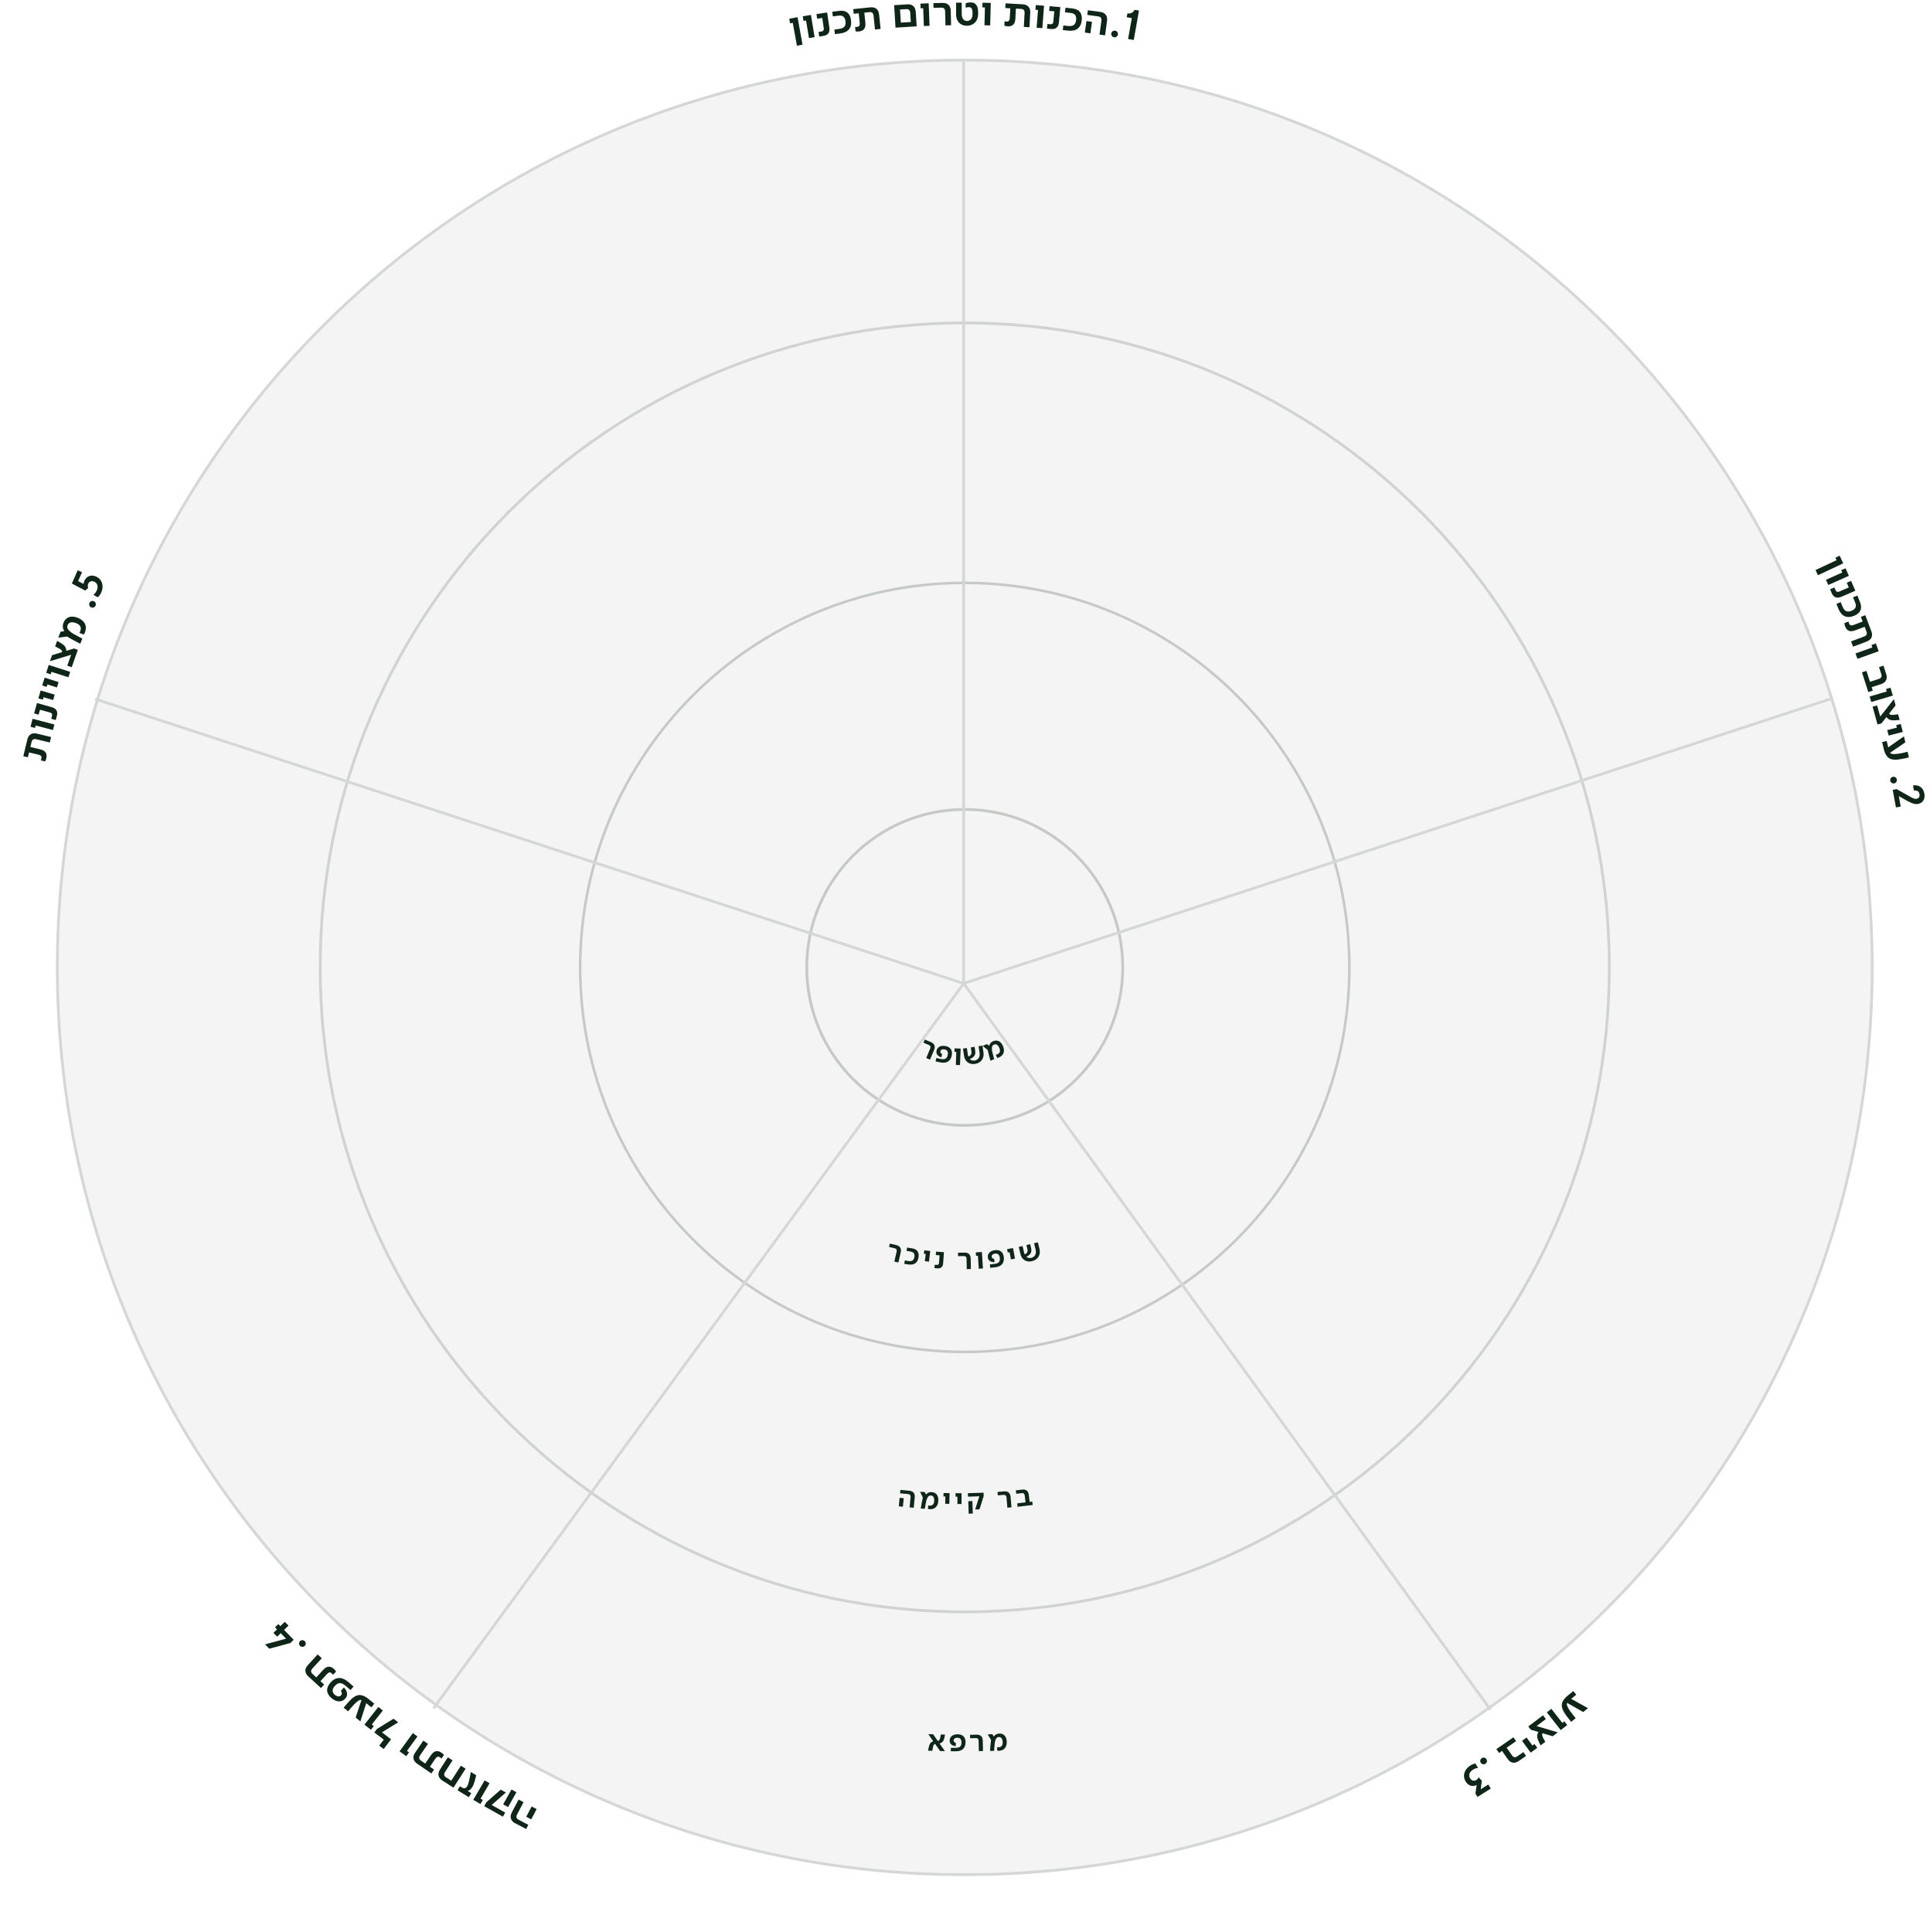
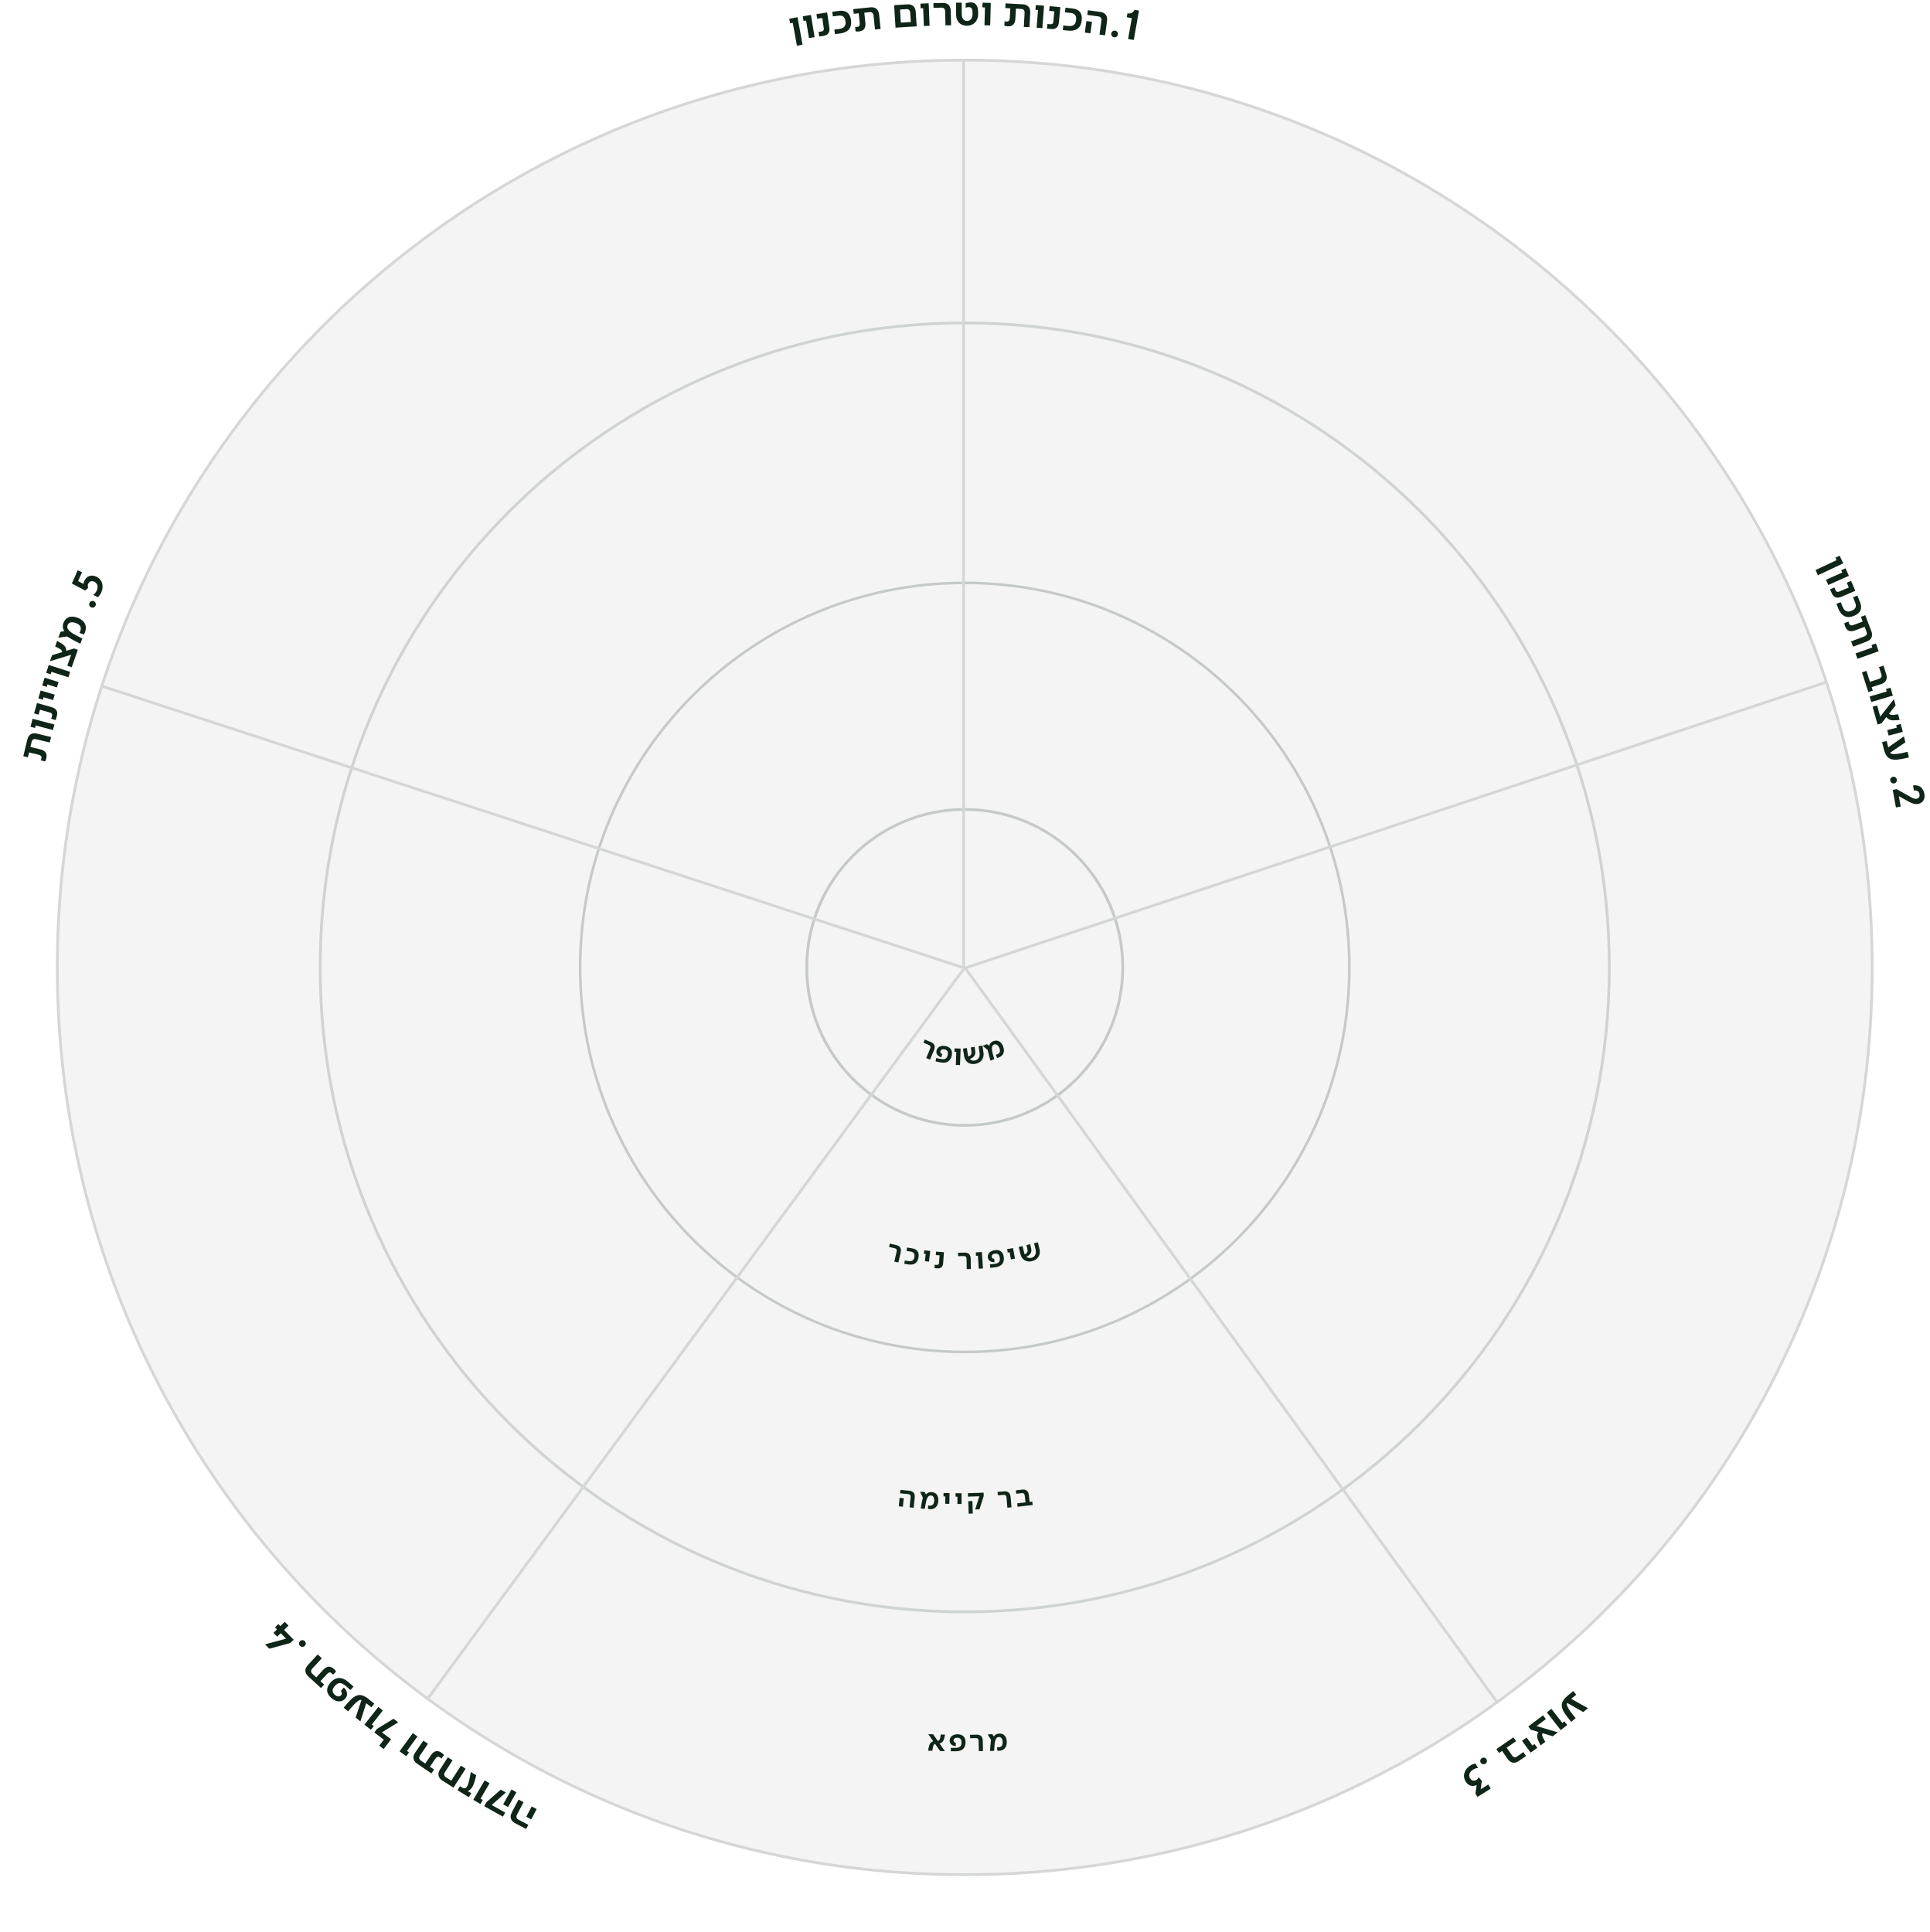
<svg xmlns="http://www.w3.org/2000/svg" width="690" height="691" viewBox="0 0 690 691" fill="none">
  <path d="M344.996 670.5C524.212 670.5 669.496 525.216 669.496 346C669.496 166.784 524.212 21.5 344.996 21.5C165.78 21.5 20.496 166.784 20.496 346C20.496 525.216 165.78 670.5 344.996 670.5Z" fill="#F4F4F4" stroke="#D4D7D6" />
  <path d="M344.996 576.5C472.298 576.5 575.496 473.302 575.496 346C575.496 218.698 472.298 115.5 344.996 115.5C217.694 115.5 114.496 218.698 114.496 346C114.496 473.302 217.694 576.5 344.996 576.5Z" stroke="#CFD3D1" />
  <path d="M344.999 483.534C420.957 483.534 482.533 421.958 482.533 346C482.533 270.042 420.957 208.466 344.999 208.466C269.041 208.466 207.465 270.042 207.465 346C207.465 421.958 269.041 483.534 344.999 483.534Z" stroke="#0E2517" stroke-opacity="0.2" stroke-width="0.932" />
  <path d="M344.996 289.5C376.2 289.5 401.496 314.796 401.496 346C401.496 377.204 376.2 402.5 344.996 402.5C313.792 402.5 288.496 377.204 288.496 346C288.496 314.796 313.792 289.5 344.996 289.5Z" stroke="#0E2517" stroke-opacity="0.2" />
  <path d="M331.863 626.144C331.94 625.761 332.028 625.357 332.129 624.919C332.367 623.892 332.642 623.107 333.73 622.775L331.964 620.238L333.69 620.287L335.372 622.689C336.095 622.424 336.177 621.843 336.283 621.24C336.335 620.945 336.377 620.638 336.428 620.364L337.946 620.407C337.894 620.692 337.829 621.02 337.754 621.337C337.502 622.485 337.183 623.258 335.975 623.565L337.9 626.315L336.173 626.266L334.365 623.684C333.762 623.986 333.712 624.579 333.598 625.104C333.52 625.52 333.457 625.826 333.402 626.188L331.863 626.144ZM340.013 626.355L340.018 625.134L341.558 625.141C343.142 625.148 343.826 624.678 343.833 623.237C343.837 622.071 343.312 621.518 342.322 621.514C341.508 621.511 341 621.905 340.998 622.499C340.996 622.994 341.347 623.226 341.786 623.305L341.781 624.504C341.044 624.501 339.594 624.088 339.6 622.548C339.606 621.184 340.743 620.275 342.437 620.283C344.296 620.291 345.282 621.296 345.274 623.155C345.265 625.245 344.061 626.373 341.795 626.363L340.013 626.355ZM350.041 626.308L349.963 622.668C349.948 621.997 349.632 621.641 348.995 621.654L346.916 621.699L346.89 620.467L349.342 620.415C350.233 620.395 350.857 620.767 351.178 621.376C351.316 621.648 351.422 621.987 351.437 622.68L351.515 626.276L350.041 626.308ZM357.3 626.175C357.047 626.187 356.837 626.175 356.626 626.13L356.567 624.899C356.745 624.935 356.987 624.934 357.119 624.928C358.162 624.878 358.615 624.206 358.558 623.031C358.504 621.888 358.009 621.218 357.174 621.258C356.493 621.291 356.152 621.769 355.953 622.429C355.727 623.012 355.658 623.863 355.572 625.046L355.505 626.194L354.044 626.264C354.081 625.194 354.228 623.447 354.405 622.305L353.198 620.325L354.857 620.246L355.404 621.089C355.834 620.419 356.467 620.069 357.313 620.029C358.841 619.956 359.922 620.917 360.015 622.862C360.107 624.785 359.167 626.085 357.3 626.175Z" fill="#0E2517" />
  <path d="M325.274 539.124L325.63 535.5C325.695 534.832 325.413 534.44 324.789 534.379L321.866 534.092L321.987 532.866L325.271 533.188C326.169 533.276 326.754 533.732 326.991 534.363C327.095 534.649 327.16 534.998 327.093 535.688L326.741 539.268L325.274 539.124ZM321.41 538.744L321.707 535.712L323.174 535.856L322.877 538.888L321.41 538.744ZM332.508 539.781C332.255 539.768 332.047 539.735 331.842 539.669L331.907 538.438C332.081 538.492 332.322 538.515 332.453 538.522C333.497 538.578 334.015 537.956 334.077 536.78C334.138 535.638 333.714 534.921 332.879 534.877C332.198 534.841 331.811 535.283 331.545 535.919C331.262 536.476 331.108 537.316 330.902 538.484L330.721 539.62L329.26 539.542C329.404 538.481 329.727 536.758 330.018 535.639L329.017 533.548L330.676 533.636L331.135 534.531C331.63 533.907 332.296 533.623 333.141 533.668C334.668 533.749 335.647 534.815 335.543 536.759C335.441 538.681 334.375 539.88 332.508 539.781ZM338.007 537.835L338.064 535.229L337.393 535.214L337.42 533.982L339.564 534.029L339.48 537.868L338.007 537.835ZM342.37 537.907L342.376 535.3L341.705 535.299L341.708 534.067L343.853 534.072L343.844 537.911L342.37 537.907ZM348.727 539.882L350.215 535.157L346.158 535.287L346.119 534.056L351.737 533.876L351.775 535.074L350.266 539.833L348.727 539.882ZM346.397 541.377L346.254 536.913L347.728 536.866L347.871 541.329L346.397 541.377ZM360.24 539.236L359.931 535.608C359.874 534.939 359.536 534.604 358.901 534.658L356.829 534.834L356.725 533.607L359.169 533.399C360.057 533.323 360.703 533.654 361.062 534.242C361.217 534.505 361.345 534.836 361.404 535.527L361.709 539.111L360.24 539.236ZM363.896 538.908L363.753 537.684L366.736 537.336L366.457 534.943C366.379 534.277 366.031 533.952 365.397 534.026L363.409 534.258L363.266 533.034L365.615 532.76C366.544 532.652 367.215 532.994 367.573 533.595C367.724 533.843 367.848 534.149 367.926 534.816L368.2 537.165L369.151 537.054L369.293 538.278L363.896 538.908Z" fill="#0E2517" />
  <path d="M319.817 451.219L320.639 447.672C320.79 447.019 320.572 446.596 319.951 446.452L317.926 445.982L318.204 444.782L320.593 445.336C321.461 445.537 321.974 446.051 322.135 446.721C322.202 447.018 322.221 447.373 322.065 448.048L321.253 451.552L319.817 451.219ZM323.367 452.008L323.563 450.814L324.757 451.011C326.07 451.227 326.782 450.831 326.987 449.583C327.174 448.443 326.743 447.815 325.668 447.638L324.181 447.393L324.379 446.188L326.203 446.488C327.939 446.774 328.766 447.846 328.459 449.713C328.133 451.7 326.851 452.581 324.734 452.233L323.367 452.008ZM330.735 451.074L331.042 448.486L330.376 448.406L330.521 447.183L332.651 447.436L332.198 451.248L330.735 451.074ZM334.166 453.562L334.253 452.344L335.021 452.399C335.504 452.433 335.764 452.187 335.8 451.693L335.994 448.983L334.644 448.887L334.732 447.658L337.552 447.86L337.275 451.733C337.229 452.369 337.105 452.713 336.934 452.955C336.635 453.43 336.075 453.698 335.318 453.644L334.166 453.562ZM345.708 453.908L345.653 450.267C345.643 449.596 345.329 449.238 344.691 449.248L342.612 449.279L342.594 448.047L345.046 448.01C345.937 447.997 346.559 448.372 346.876 448.983C347.013 449.256 347.117 449.596 347.127 450.289L347.182 453.885L345.708 453.908ZM350.014 453.779L349.701 449.115L349.032 449.16L348.949 447.931L351.111 447.786L351.506 453.679L350.014 453.779ZM354.128 453.457L353.984 452.244L355.513 452.063C357.086 451.876 357.708 451.326 357.538 449.895C357.4 448.737 356.811 448.253 355.828 448.37C355.02 448.466 354.564 448.919 354.634 449.509C354.692 450 355.069 450.188 355.515 450.213L355.656 451.403C354.924 451.49 353.435 451.257 353.253 449.728C353.092 448.373 354.11 447.333 355.792 447.134C357.638 446.914 358.739 447.792 358.958 449.638C359.205 451.713 358.148 452.98 355.897 453.247L354.128 453.457ZM361.505 450.428L361.036 447.863L360.376 447.984L360.154 446.772L362.264 446.386L362.955 450.162L361.505 450.428ZM369.065 451.065C367.088 451.545 365.426 450.624 364.925 448.562L364.299 445.985L365.656 445.656L366.236 448.039C366.29 448.264 366.35 448.464 366.44 448.646C367.339 448.247 367.625 447.656 367.373 446.619L367.057 445.315L368.382 444.993L368.714 446.361C369.07 447.826 368.56 448.754 367.037 449.475C367.504 449.904 368.127 450.047 368.811 449.881C370.083 449.572 370.694 448.405 370.336 446.93L369.782 444.653L371.14 444.323L371.724 446.728C372.228 448.802 371.16 450.556 369.065 451.065Z" fill="#0E2517" />
  <path d="M331.222 378.419L332.624 375.059C332.882 374.439 332.738 373.986 332.149 373.74L330.23 372.94L330.705 371.803L332.968 372.747C333.791 373.09 334.211 373.683 334.258 374.37C334.274 374.674 334.234 375.027 333.967 375.667L332.582 378.986L331.222 378.419ZM334.563 379.624L334.804 378.427L336.314 378.73C337.866 379.042 338.628 378.713 338.912 377.3C339.142 376.157 338.732 375.514 337.762 375.319C336.964 375.158 336.39 375.447 336.273 376.029C336.175 376.515 336.475 376.81 336.891 376.973L336.655 378.148C335.932 378.003 334.589 377.318 334.892 375.808C335.161 374.471 336.452 373.799 338.112 374.133C339.935 374.499 340.708 375.675 340.342 377.498C339.931 379.547 338.532 380.421 336.31 379.975L334.563 379.624ZM341.807 380.885L341.982 376.213L341.312 376.188L341.358 374.957L343.523 375.038L343.302 380.941L341.807 380.885ZM348.67 380.518C346.658 380.826 345.082 379.766 344.76 377.667L344.359 375.047L345.74 374.835L346.111 377.26C346.146 377.488 346.189 377.693 346.262 377.882C347.192 377.562 347.529 376.998 347.367 375.944L347.164 374.617L348.512 374.41L348.726 375.802C348.954 377.292 348.365 378.172 346.786 378.759C347.214 379.228 347.823 379.424 348.519 379.317C349.813 379.119 350.522 378.008 350.292 376.508L349.937 374.192L351.317 373.98L351.692 376.427C352.016 378.536 350.801 380.191 348.67 380.518ZM357.233 378.192C356.999 378.288 356.797 378.348 356.583 378.377L356.113 377.238C356.292 377.212 356.52 377.129 356.642 377.079C357.608 376.68 357.808 375.895 357.358 374.808C356.922 373.75 356.23 373.286 355.457 373.605C354.827 373.866 354.668 374.431 354.702 375.119C354.687 375.744 354.908 376.569 355.225 377.712L355.55 378.815L354.198 379.374C353.872 378.354 353.422 376.659 353.203 375.524L351.399 374.067L352.935 373.433L353.734 374.043C353.913 373.267 354.391 372.724 355.174 372.401C356.587 371.817 357.929 372.358 358.673 374.158C359.408 375.937 358.961 377.478 357.233 378.192Z" fill="#0E2517" />
  <path d="M36.22 211.876C35.901 212.605 35.493 213.163 34.998 213.617L33.384 212.779C33.908 212.369 34.336 211.804 34.613 211.172C35.233 209.757 34.844 208.554 33.69 208.048C32.797 207.657 31.942 207.888 31.544 208.794C31.334 209.275 31.333 209.799 31.524 210.26L30.478 211.226L25.703 208.706L27.775 203.981L29.328 204.661L27.936 207.835L29.881 208.851C29.898 208.515 29.988 208.161 30.15 207.79C30.891 206.1 32.508 205.401 34.322 206.196C36.478 207.142 37.274 209.472 36.22 211.876Z" fill="#0E2517" />
  <path d="M34.178 216.595C33.921 217.203 33.227 217.496 32.606 217.234C32.011 216.983 31.724 216.275 31.981 215.667C32.238 215.059 32.945 214.772 33.539 215.023C34.161 215.286 34.435 215.987 34.178 216.595Z" fill="#0E2517" />
  <path d="M30.386 226.127C30.263 226.449 30.134 226.705 29.963 226.945L28.392 226.349C28.534 226.146 28.665 225.843 28.729 225.675C29.234 224.342 28.641 223.411 27.14 222.842C25.682 222.288 24.575 222.542 24.17 223.608C23.84 224.477 24.254 225.164 24.969 225.772C25.576 226.371 26.603 226.921 28.034 227.673L29.434 228.381L28.726 230.246C27.409 229.618 25.305 228.482 23.972 227.64L20.84 228.072L21.643 225.954L22.996 225.729C22.392 224.826 22.299 223.845 22.709 222.765C23.449 220.815 25.239 219.987 27.722 220.929C30.176 221.86 31.291 223.743 30.386 226.127Z" fill="#0E2517" />
  <path d="M25.645 238.642L24.061 238.084L25.436 234.179L17.863 236.49L18.626 234.325L22.259 233.219C22.136 232.397 21.429 232.1 20.724 231.709C20.385 231.542 20.066 231.365 19.727 231.198L20.429 229.203L21.547 229.868C22.788 230.591 23.701 231.294 23.718 232.779L26.479 231.939L27.838 232.417L25.645 238.642Z" fill="#0E2517" />
  <path d="M24.468 242.24L18.399 240.29L18.119 241.161L16.52 240.648L17.423 237.834L25.092 240.298L24.468 242.24Z" fill="#0E2517" />
  <path d="M20.353 245.87L16.964 244.796L16.687 245.668L15.086 245.161L15.97 242.373L20.96 243.954L20.353 245.87Z" fill="#0E2517" />
  <path d="M18.996 250.374L15.584 249.374L15.327 250.252L13.715 249.779L14.538 246.972L19.561 248.445L18.996 250.374Z" fill="#0E2517" />
  <path d="M19.916 257.537L18.314 257.085L18.599 256.075C18.778 255.439 18.521 255.024 17.871 254.841L14.305 253.836L13.805 255.612L12.188 255.156L13.233 251.445L18.33 252.882C19.167 253.118 19.593 253.378 19.868 253.674C20.42 254.203 20.625 255.025 20.344 256.021L19.916 257.537Z" fill="#0E2517" />
  <path d="M18.926 261.113L12.765 259.473L12.53 260.357L10.906 259.925L11.666 257.069L19.45 259.141L18.926 261.113Z" fill="#0E2517" />
  <path d="M16.536 271.277C16.465 271.568 16.341 271.955 16.111 272.332L14.566 271.959C14.655 271.78 14.73 271.597 14.793 271.335C14.948 270.693 14.853 270.192 13.701 269.914L10.391 269.115L9.969 270.865L8.336 270.47L9.789 264.448C10.085 263.223 10.836 262.541 11.704 262.333C12.096 262.243 12.591 262.239 13.495 262.457L18.277 263.611L17.806 265.565L12.979 264.4C12.09 264.186 11.51 264.478 11.31 265.309L10.863 267.161L14.435 268.023C16.652 268.558 16.863 269.921 16.536 271.277Z" fill="#0E2517" />
  <path d="M103.165 581.418L101.588 582.959L105.026 586.478L103.835 587.642L96.301 589.675L94.781 588.119L102.294 586.086L100.386 584.133L99.12 585.37L97.778 584.017L99.055 582.77L98.342 582.04L99.544 580.866L100.256 581.596L101.834 580.055L103.165 581.418Z" fill="#0E2517" />
  <path d="M108.964 586.965C109.437 587.425 109.458 588.178 108.987 588.661C108.537 589.124 107.773 589.134 107.3 588.673C106.827 588.213 106.817 587.449 107.267 586.987C107.738 586.504 108.491 586.504 108.964 586.965Z" fill="#0E2517" />
  <path d="M119.458 596.96C119.679 597.163 119.958 597.459 120.176 597.842L119.101 599.014C118.987 598.849 118.864 598.695 118.665 598.512C118.179 598.066 117.694 597.906 116.893 598.779L114.591 601.288L115.917 602.505L114.781 603.743L110.217 599.554C109.288 598.702 109.055 597.714 109.294 596.854C109.405 596.467 109.641 596.032 110.27 595.347L113.597 591.723L115.078 593.082L111.72 596.74C111.102 597.414 111.076 598.062 111.706 598.64L113.11 599.929L115.595 597.221C117.136 595.541 118.431 596.017 119.458 596.96Z" fill="#0E2517" />
  <path d="M126.427 603.209L125.336 604.466L123.75 603.09C122.118 601.675 120.993 601.552 119.705 603.037C118.663 604.238 118.716 605.276 119.736 606.161C120.574 606.888 121.449 606.932 121.98 606.32C122.422 605.811 122.266 605.258 121.882 604.786L122.953 603.551C123.712 604.209 124.844 605.926 123.468 607.512C122.249 608.917 120.266 608.845 118.521 607.331C116.606 605.67 116.481 603.754 118.143 601.839C120.01 599.687 122.258 599.591 124.592 601.616L126.427 603.209Z" fill="#0E2517" />
  <path d="M133.849 609.348L132.783 610.646L131.867 609.894L130.963 609.151L128.875 615.686L127.183 614.296L129.265 608.028C128.829 607.921 128.426 608.057 127.872 608.495C127.163 608.98 126.075 610.163 125.332 611.067L124.494 612.087L122.895 610.773C123.171 610.436 123.456 610.089 123.858 609.623C124.422 608.96 125.143 608.155 125.759 607.593C127.748 605.811 129.468 605.749 131.926 607.767L133.849 609.348Z" fill="#0E2517" />
  <path d="M136.904 611.779L132.959 616.787L133.677 617.353L132.637 618.672L130.316 616.843L135.302 610.517L136.904 611.779Z" fill="#0E2517" />
  <path d="M142.393 616.009L136.579 619.59L139.845 622.086L137.195 625.554L135.61 624.343L137.24 622.209L133.855 619.623L134.811 618.371L140.712 614.725L142.393 616.009Z" fill="#0E2517" />
  <path d="M149.274 621.066L145.529 626.224L146.27 626.762L145.283 628.122L142.891 626.386L147.623 619.867L149.274 621.066Z" fill="#0E2517" />
  <path d="M157.931 626.906C158.179 627.075 158.496 627.328 158.767 627.676L157.871 628.989C157.735 628.842 157.591 628.707 157.368 628.555C156.823 628.183 156.32 628.094 155.652 629.073L153.732 631.885L155.219 632.9L154.271 634.287L149.155 630.794C148.115 630.084 147.742 629.139 147.856 628.254C147.91 627.856 148.082 627.392 148.606 626.623L151.381 622.56L153.041 623.694L150.241 627.794C149.725 628.55 149.793 629.195 150.499 629.677L152.072 630.752L154.144 627.717C155.43 625.834 156.779 626.119 157.931 626.906Z" fill="#0E2517" />
  <path d="M166.508 632.597L162.159 639.377L158.157 636.811C157.121 636.147 156.706 635.239 156.798 634.318C156.848 633.905 156.986 633.44 157.496 632.645L160.144 628.516L161.836 629.601L159.156 633.78C158.662 634.551 158.761 635.202 159.48 635.664L161.374 636.878L164.816 631.512L166.508 632.597Z" fill="#0E2517" />
  <path d="M170.287 634.949C169.922 636.486 169.55 638.089 168.881 639.175C168.401 639.954 167.83 640.395 167.249 640.565L168.526 641.352L167.645 642.783L163.609 640.296L164.491 638.866L165.346 639.393C166.062 639.834 166.667 639.537 167.061 638.899C167.619 637.992 167.935 636.107 168.372 633.769L170.287 634.949Z" fill="#0E2517" />
  <path d="M175.065 637.803L171.855 643.311L172.645 643.771L171.799 645.223L169.246 643.735L173.302 636.776L175.065 637.803Z" fill="#0E2517" />
  <path d="M180.899 641.112L175.828 645.575L180.653 648.286L179.83 649.75L173.148 645.996L173.949 644.57L179.068 640.083L180.899 641.112ZM184.672 641.012L181.688 646.321L179.936 645.336L182.919 640.027L184.672 641.012Z" fill="#0E2517" />
  <path d="M187.22 644.57L184.907 648.963C184.48 649.773 184.635 650.414 185.391 650.812L188.935 652.678L188.152 654.165L184.17 652.068C183.082 651.495 182.577 650.619 182.603 649.7C182.619 649.284 182.716 648.81 183.156 647.974L185.442 643.634L187.22 644.57ZM191.905 647.037L189.969 650.714L188.191 649.777L190.127 646.101L191.905 647.037Z" fill="#0E2517" />
  <path d="M525.816 631.438C526.388 631.079 526.998 630.838 527.595 630.746L528.577 632.308C527.968 632.354 527.329 632.578 526.758 632.937C525.411 633.783 525.058 634.997 525.728 636.064C526.263 636.915 527.127 637.134 527.965 636.607C528.334 636.376 528.617 636.038 528.769 635.659L529.901 636.897L529.498 639.949L532.203 638.249L533.113 639.697L528.35 642.69L527.608 641.508L528.054 638.412C526.674 639.119 525.146 638.803 524.165 637.241C522.912 635.247 523.543 632.867 525.816 631.438Z" fill="#0E2517" />
  <path d="M529.894 628.82C530.449 628.462 531.187 628.609 531.554 629.176C531.904 629.718 531.744 630.464 531.19 630.823C530.636 631.181 529.889 631.021 529.539 630.48C529.172 629.913 529.34 629.179 529.894 628.82Z" fill="#0E2517" />
-   <path d="M541.195 621.367L542.152 622.748L538.786 625.081L540.658 627.781C541.179 628.533 541.806 628.7 542.521 628.205L544.766 626.65L545.722 628.031L543.071 629.867C542.023 630.594 540.996 630.612 540.18 630.119C539.839 629.917 539.493 629.628 538.971 628.876L537.134 626.225L536.062 626.969L535.105 625.588L541.195 621.367Z" fill="#0E2517" />
+   <path d="M541.195 621.367L542.152 622.748L538.786 625.081L540.659 627.781C541.18 628.533 541.806 628.7 542.521 628.205L544.766 626.65L545.722 628.031L543.071 629.867C542.023 630.594 540.996 630.612 540.18 630.119C539.839 629.917 539.493 629.628 538.971 628.876L537.134 626.225L536.062 626.969L535.105 625.588L541.195 621.367Z" fill="#0E2517" />
  <path d="M545.904 621.44L548.002 624.31L548.741 623.771L549.732 625.127L547.371 626.853L544.281 622.627L545.904 621.44Z" fill="#0E2517" />
  <path d="M551.783 613.505L552.796 614.846L549.492 617.341L557.08 619.599L555.249 620.982L551.609 619.896C551.258 620.65 551.683 621.288 552.054 622.004C552.244 622.33 552.413 622.653 552.603 622.98L550.915 624.254L550.35 623.083C549.716 621.795 549.344 620.704 550.15 619.457L547.384 618.632L546.516 617.483L551.783 613.505Z" fill="#0E2517" />
  <path d="M554.768 611.186L558.69 616.212L559.411 615.649L560.444 616.974L558.114 618.792L553.16 612.44L554.768 611.186Z" fill="#0E2517" />
  <path d="M562.612 604.821L563.676 606.121L562.759 606.871L561.854 607.612L567.853 610.94L566.159 612.327L560.42 609.058C560.23 609.465 560.284 609.886 560.605 610.515C560.942 611.305 561.889 612.604 562.63 613.51L563.466 614.531L561.864 615.842C561.588 615.506 561.303 615.158 560.926 614.672C560.386 613.989 559.737 613.125 559.307 612.411C557.948 610.111 558.224 608.412 560.685 606.398L562.612 604.821Z" fill="#0E2517" />
  <path d="M676.836 282.505L678.252 282.245L683.505 285.183C684.322 285.643 684.852 285.789 685.383 285.692C686.195 285.542 686.573 284.863 686.416 284.007C686.326 283.52 686.09 283.152 685.749 282.955C685.353 282.708 684.924 282.695 684.434 282.77L684.095 280.926C686.148 280.564 687.758 281.686 688.154 283.84C688.501 285.728 687.675 287.207 685.92 287.53C684.887 287.72 683.879 287.463 682.094 286.464L679.017 284.743L679.703 288.475L677.992 288.79L676.836 282.505Z" fill="#0E2517" />
  <path d="M675.971 279.251C675.838 278.605 676.243 277.97 676.904 277.834C677.535 277.704 678.174 278.123 678.307 278.77C678.441 279.416 678.021 280.054 677.389 280.184C676.728 280.321 676.105 279.898 675.971 279.251Z" fill="#0E2517" />
  <path d="M673.051 265.403L674.686 265.015L674.959 266.168L675.23 267.306L680.847 263.368L681.353 265.499L675.901 269.228C676.185 269.577 676.587 269.713 677.293 269.699C678.151 269.742 679.733 269.459 680.872 269.189L682.156 268.885L682.634 270.899C682.211 270.999 681.773 271.103 681.171 271.23C680.321 271.417 679.26 271.622 678.43 271.696C675.767 271.911 674.36 270.919 673.626 267.825L673.051 265.403Z" fill="#0E2517" />
  <path d="M674.875 261.135L678.316 260.242L678.086 259.357L679.713 258.935L680.447 261.766L675.38 263.08L674.875 261.135Z" fill="#0E2517" />
-   <path d="M669.645 252.756L671.264 252.305L672.374 256.293L677.257 250.06L677.871 252.271L675.528 255.26C676.101 255.863 676.85 255.701 677.652 255.618C678.025 255.561 678.388 255.522 678.761 255.465L679.329 257.502L678.032 257.599C676.601 257.717 675.45 257.664 674.584 256.457L672.803 258.727L671.416 259.114L669.645 252.756Z" fill="#0E2517" />
+   <path d="M669.645 252.756L671.263 252.305L672.374 256.293L677.257 250.06L677.87 252.271L675.528 255.26C676.101 255.863 676.849 255.701 677.651 255.618C678.024 255.561 678.387 255.522 678.76 255.465L679.328 257.502L678.031 257.599C676.6 257.717 675.449 257.664 674.583 256.457L672.802 258.727L671.416 259.114L669.645 252.756Z" fill="#0E2517" />
  <path d="M668.586 249.121L674.698 247.31L674.438 246.432L676.049 245.955L676.888 248.788L669.165 251.077L668.586 249.121Z" fill="#0E2517" />
  <path d="M665.844 240.471L667.444 239.958L668.696 243.856L671.823 242.852C672.695 242.572 673.037 242.021 672.771 241.192L671.937 238.593L673.536 238.079L674.522 241.15C674.912 242.364 674.631 243.352 673.922 243.99C673.63 244.257 673.252 244.504 672.381 244.784L669.311 245.77L669.71 247.013L668.11 247.526L665.844 240.471Z" fill="#0E2517" />
  <path d="M663.543 233.712L669.546 231.567L669.238 230.705L670.82 230.14L671.815 232.922L664.229 235.633L663.543 233.712Z" fill="#0E2517" />
  <path d="M659.797 223.967C659.691 223.686 659.577 223.297 659.555 222.856L661.043 222.296C661.07 222.495 661.11 222.688 661.205 222.94C661.438 223.558 661.798 223.919 662.907 223.502L666.094 222.304L665.461 220.619L667.033 220.027L669.214 225.826C669.657 227.005 669.42 227.992 668.818 228.651C668.545 228.946 668.137 229.228 667.267 229.555L662.662 231.287L661.954 229.406L666.602 227.658C667.458 227.336 667.773 226.768 667.472 225.968L666.802 224.185L663.362 225.479C661.228 226.281 660.288 225.273 659.797 223.967Z" fill="#0E2517" />
  <path d="M656.703 215.981L658.231 215.358L658.854 216.886C659.539 218.566 660.507 219.112 662.104 218.46C663.563 217.866 663.985 216.916 663.425 215.541L662.649 213.638L664.191 213.009L665.142 215.343C666.048 217.565 665.391 219.291 663.002 220.265C660.46 221.301 658.521 220.439 657.417 217.731L656.703 215.981Z" fill="#0E2517" />
  <path d="M654.441 210.766L655.971 210.108L656.386 211.073C656.646 211.679 657.107 211.84 657.728 211.573L661.131 210.11L660.403 208.415L661.946 207.752L663.469 211.293L658.604 213.384C657.805 213.728 657.311 213.794 656.911 213.737C656.148 213.673 655.472 213.164 655.063 212.213L654.441 210.766Z" fill="#0E2517" />
  <path d="M652.973 207.36L658.797 204.768L658.425 203.932L659.96 203.249L661.161 205.948L653.802 209.223L652.973 207.36Z" fill="#0E2517" />
  <path d="M649.234 203.883L656.757 200.353L656.343 199.471L657.864 198.757L659.145 201.486L650.101 205.73L649.234 203.883Z" fill="#0E2517" />
  <path d="M403.407 13.942L404.735 6.485L402.918 6.161L403.165 4.773C404.391 4.991 405.235 4.441 405.722 3.506L407.302 3.788L405.431 14.302L403.407 13.942Z" fill="#0E2517" />
  <path d="M398.402 13.327C397.749 13.227 397.295 12.626 397.397 11.959C397.495 11.321 398.11 10.869 398.763 10.969C399.415 11.069 399.867 11.685 399.77 12.322C399.667 12.989 399.054 13.427 398.402 13.327Z" fill="#0E2517" />
  <path d="M393.187 12.363L393.86 7.444C393.984 6.537 393.62 5.988 392.773 5.872L388.805 5.329L389.032 3.665L393.491 4.274C394.709 4.441 395.483 5.092 395.773 5.964C395.9 6.36 395.971 6.839 395.843 7.776L395.178 12.635L393.187 12.363ZM387.941 11.645L388.504 7.529L390.495 7.801L389.932 11.918L387.941 11.645Z" fill="#0E2517" />
  <path d="M380.062 10.746L380.243 9.106L381.884 9.288C383.688 9.488 384.629 8.898 384.819 7.184C384.992 5.618 384.359 4.793 382.883 4.63L380.841 4.404L381.023 2.749L383.529 3.026C385.914 3.29 387.117 4.691 386.833 7.256C386.531 9.984 384.847 11.277 381.94 10.955L380.062 10.746Z" fill="#0E2517" />
  <path d="M374.398 10.239L374.552 8.582L375.597 8.678C376.254 8.739 376.616 8.411 376.679 7.739L377.02 4.05L375.183 3.88L375.338 2.207L379.177 2.563L378.688 7.835C378.608 8.701 378.429 9.167 378.188 9.491C377.768 10.13 376.997 10.48 375.966 10.385L374.398 10.239Z" fill="#0E2517" />
  <path d="M370.703 9.916L371.189 3.56L370.277 3.49L370.405 1.815L373.351 2.04L372.737 10.072L370.703 9.916Z" fill="#0E2517" />
-   <path d="M360.274 9.41C359.974 9.393 359.572 9.341 359.16 9.183L359.247 7.596C359.439 7.651 359.632 7.692 359.902 7.707C360.561 7.743 361.037 7.559 361.102 6.376L361.29 2.976L359.493 2.877L359.585 1.2L365.771 1.541C367.029 1.61 367.836 2.226 368.197 3.042C368.357 3.411 368.45 3.897 368.399 4.826L368.128 9.738L366.121 9.628L366.394 4.67C366.445 3.756 366.053 3.239 365.199 3.192L363.297 3.087L363.094 6.756C362.969 9.033 361.667 9.487 360.274 9.41Z" fill="#0E2517" />
+   <path d="M360.274 9.41C359.974 9.393 359.572 9.341 359.16 9.183L359.247 7.596C359.439 7.651 359.632 7.692 359.902 7.707C360.561 7.743 361.037 7.559 361.102 6.376L361.29 2.976L359.493 2.877L359.585 1.2L365.771 1.541C367.029 1.61 367.836 2.226 368.197 3.042C368.357 3.411 368.45 3.897 368.399 4.826L368.128 9.738L366.121 9.628L366.394 4.67C366.445 3.757 366.053 3.239 365.199 3.192L363.297 3.087L363.094 6.756C362.969 9.033 361.667 9.487 360.274 9.41Z" fill="#0E2517" />
  <path d="M352.052 9.04L352.216 2.667L351.301 2.643L351.345 0.964L354.299 1.04L354.092 9.092L352.052 9.04Z" fill="#0E2517" />
  <path d="M345.766 9.213C343.456 9.216 341.909 7.672 341.906 5.197L341.902 0.952L343.912 0.95L343.916 5.075C343.918 6.56 344.654 7.505 345.839 7.503C347.024 7.502 347.788 6.526 347.786 5.026C347.785 3.466 347.634 2.551 346.449 2.553C346.074 2.553 345.669 2.628 345.324 2.764L345.322 1.174C345.892 0.963 346.537 0.858 347.182 0.857C348.052 0.856 348.682 1.17 349.088 1.74C349.734 2.489 349.795 3.719 349.796 4.979C349.799 7.499 348.166 9.211 345.766 9.213Z" fill="#0E2517" />
  <path d="M338.101 9.076L337.985 4.113C337.964 3.198 337.533 2.713 336.663 2.733L333.829 2.799L333.789 1.12L337.133 1.042C338.348 1.013 339.2 1.518 339.64 2.348C339.828 2.719 339.974 3.181 339.996 4.126L340.111 9.029L338.101 9.076Z" fill="#0E2517" />
  <path d="M330.376 9.304L330.128 2.934L329.214 2.97L329.148 1.291L332.101 1.176L332.414 9.225L330.376 9.304Z" fill="#0E2517" />
  <path d="M320.24 9.893L319.742 1.854L324.503 1.559C325.731 1.483 326.602 1.97 327.058 2.768C327.276 3.13 327.439 3.586 327.497 4.529L327.801 9.425L320.24 9.893ZM322.143 8.092L325.706 7.871L325.503 4.593C325.446 3.679 324.981 3.212 324.128 3.265L321.852 3.406L322.143 8.092Z" fill="#0E2517" />
  <path d="M307.09 11.258C306.791 11.289 306.385 11.3 305.954 11.209L305.791 9.627C305.99 9.652 306.187 9.662 306.455 9.634C307.112 9.567 307.553 9.31 307.432 8.131L307.084 4.744L305.293 4.928L305.121 3.257L311.284 2.623C312.537 2.495 313.431 2.976 313.915 3.725C314.131 4.065 314.3 4.53 314.395 5.455L314.898 10.349L312.898 10.555L312.391 5.616C312.297 4.706 311.829 4.256 310.978 4.344L309.083 4.539L309.459 8.194C309.692 10.462 308.477 11.115 307.09 11.258Z" fill="#0E2517" />
  <path d="M298.579 12.21L298.366 10.574L300.003 10.361C301.803 10.128 302.577 9.332 302.355 7.621C302.152 6.059 301.341 5.408 299.869 5.599L297.831 5.864L297.617 4.212L300.116 3.888C302.496 3.579 303.997 4.655 304.329 7.214C304.682 9.936 303.354 11.591 300.453 11.967L298.579 12.21Z" fill="#0E2517" />
  <path d="M292.961 13.06L292.717 11.414L293.755 11.26C294.408 11.163 294.682 10.758 294.583 10.091L294.04 6.426L292.215 6.696L291.969 5.034L295.782 4.469L296.558 9.707C296.686 10.568 296.622 11.062 296.465 11.434C296.208 12.155 295.542 12.678 294.519 12.83L292.961 13.06Z" fill="#0E2517" />
  <path d="M289.291 13.625L288.251 7.336L287.348 7.485L287.074 5.828L289.99 5.345L291.304 13.293L289.291 13.625Z" fill="#0E2517" />
  <path d="M284.978 16.348L283.496 8.171L282.537 8.345L282.238 6.691L285.204 6.154L286.985 15.984L284.978 16.348Z" fill="#0E2517" />
-   <path d="M344.602 22V351.739" stroke="#D4D7D6" />
-   <path d="M654.516 250L344.603 351.739" stroke="#D4D7D6" />
-   <path d="M533.018 611.5L344.605 351.739" stroke="#D4D7D6" />
-   <path d="M155.016 611L344.606 351.739" stroke="#D4D7D6" />
-   <path d="M34.016 250L344.604 351.739" stroke="#D4D7D6" />
+   <path d="M344.588 21V346" stroke="#D4D7D6" />
+   <path d="M653 244L345 346.261" stroke="#D4D7D6" />
+   <path d="M535.5 609L345.002 346" stroke="#D4D7D6" />
+   <path d="M153 607.5L345.002 346" stroke="#D4D7D6" />
+   <path d="M36 245.261L345 346.261" stroke="#D4D7D6" />
</svg>
